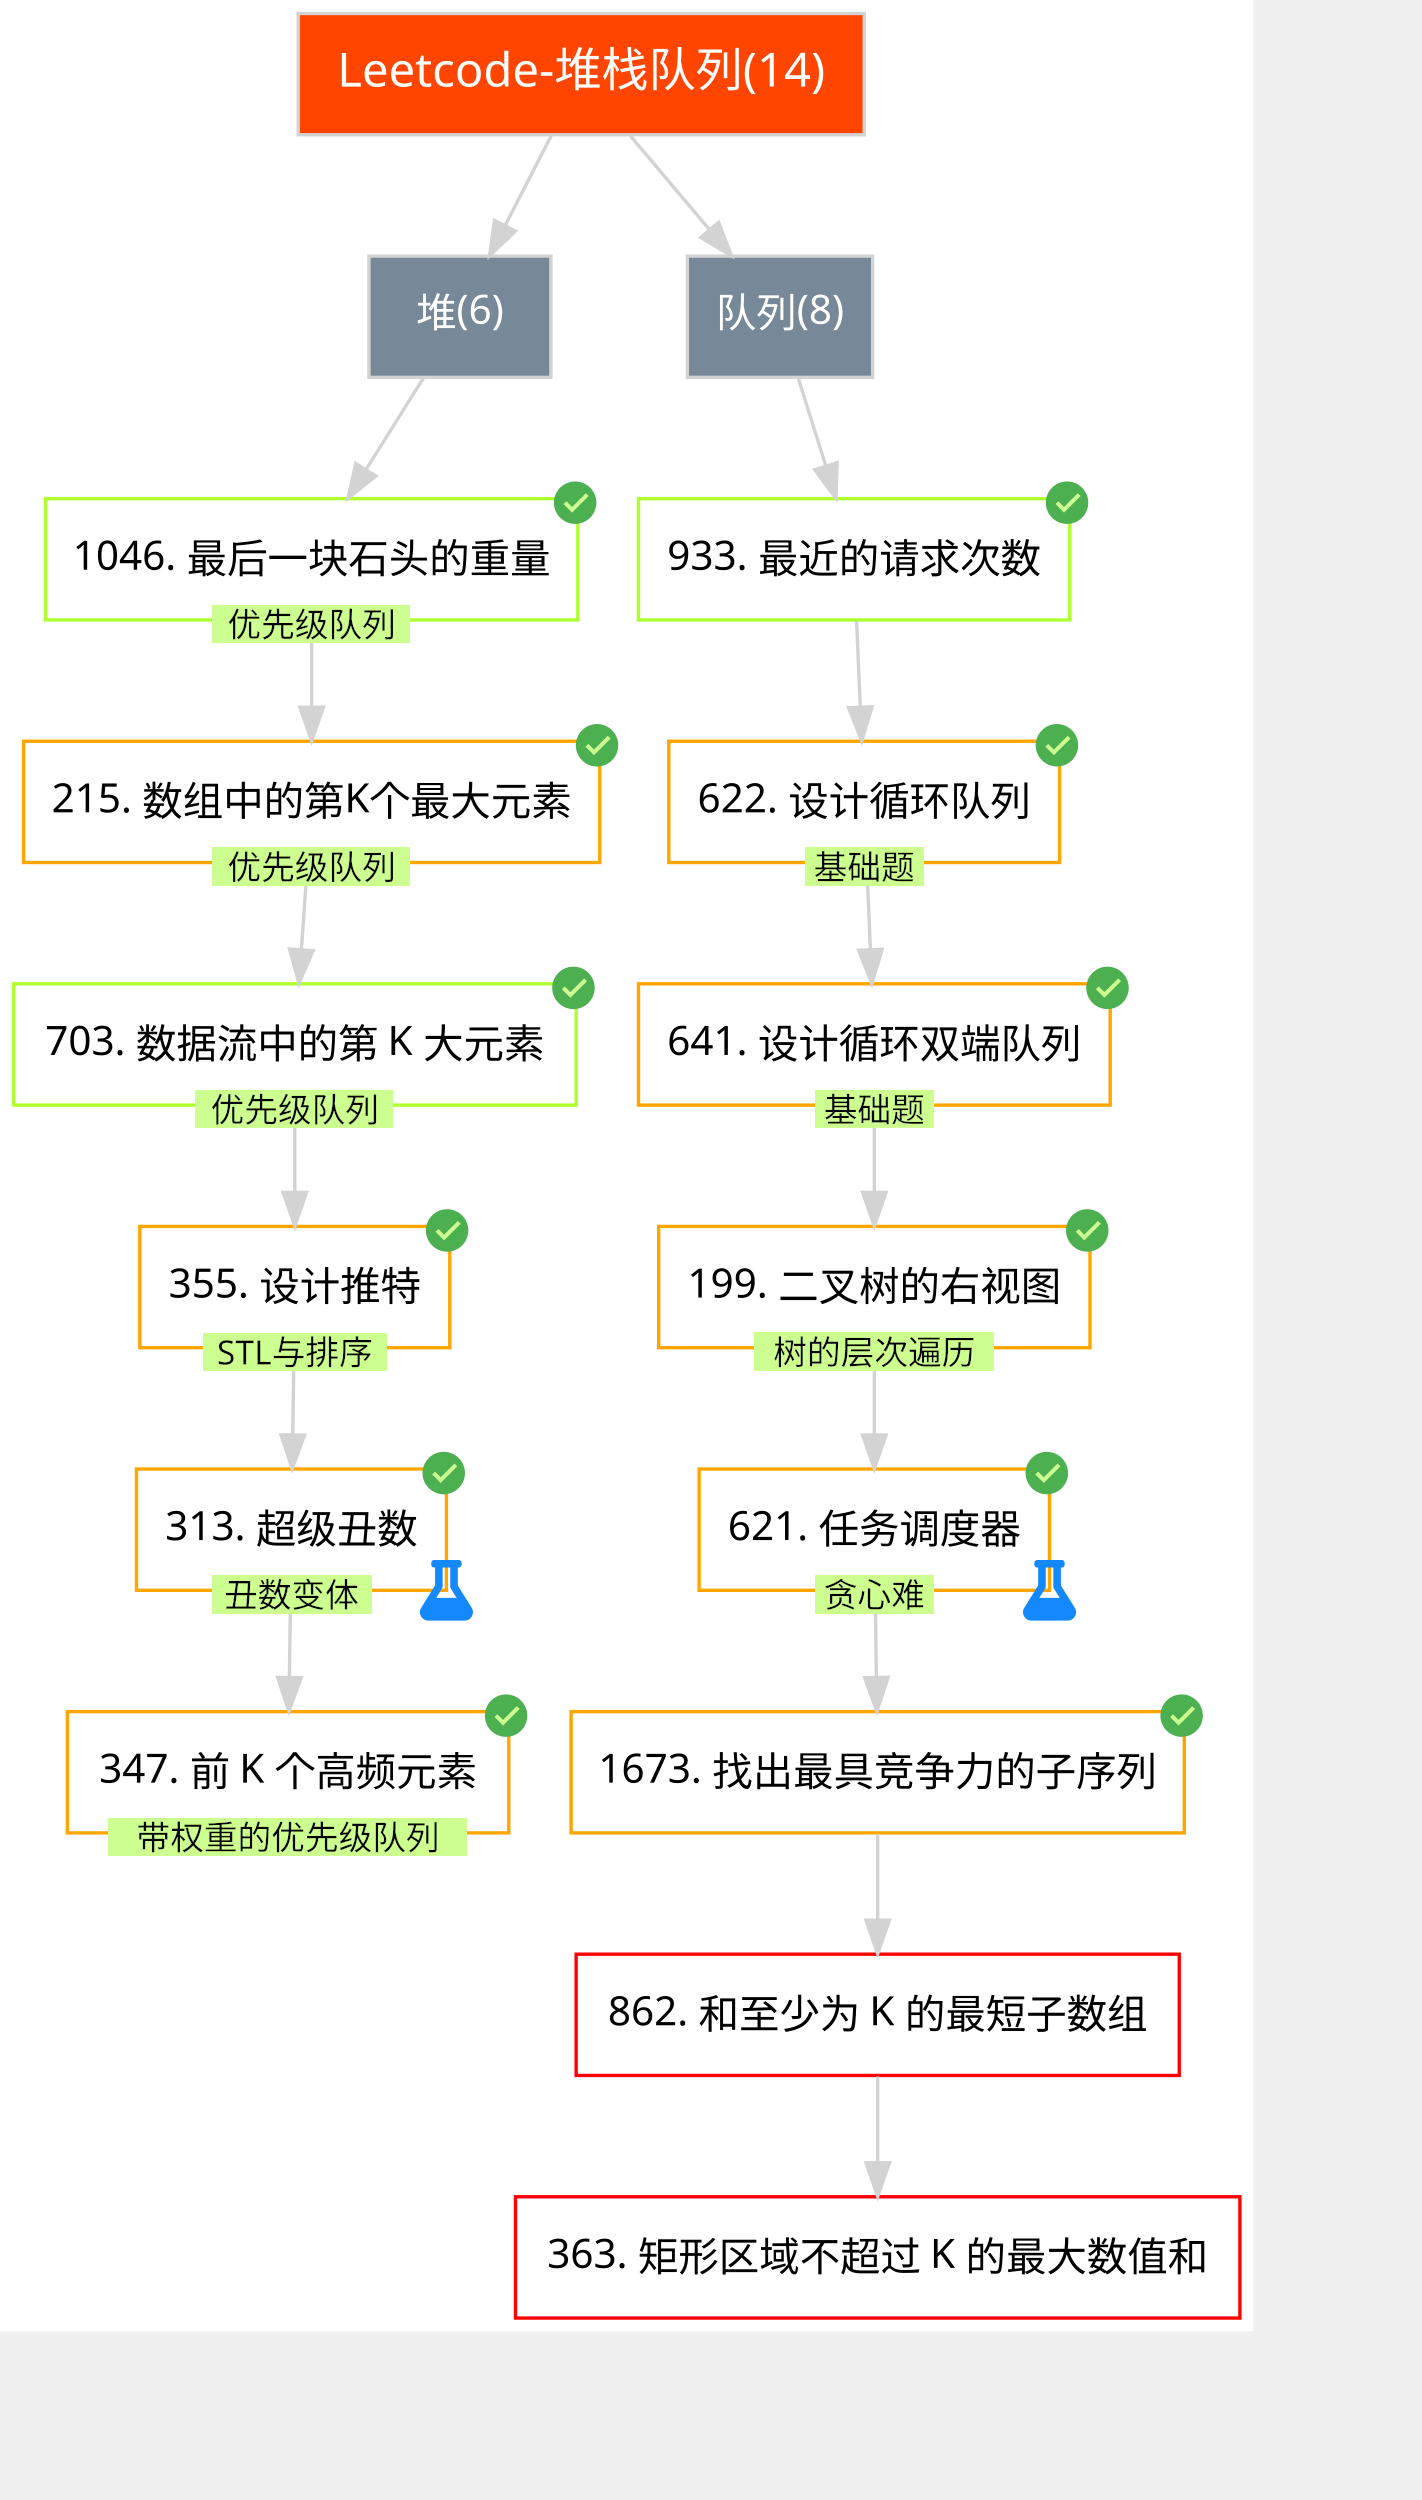
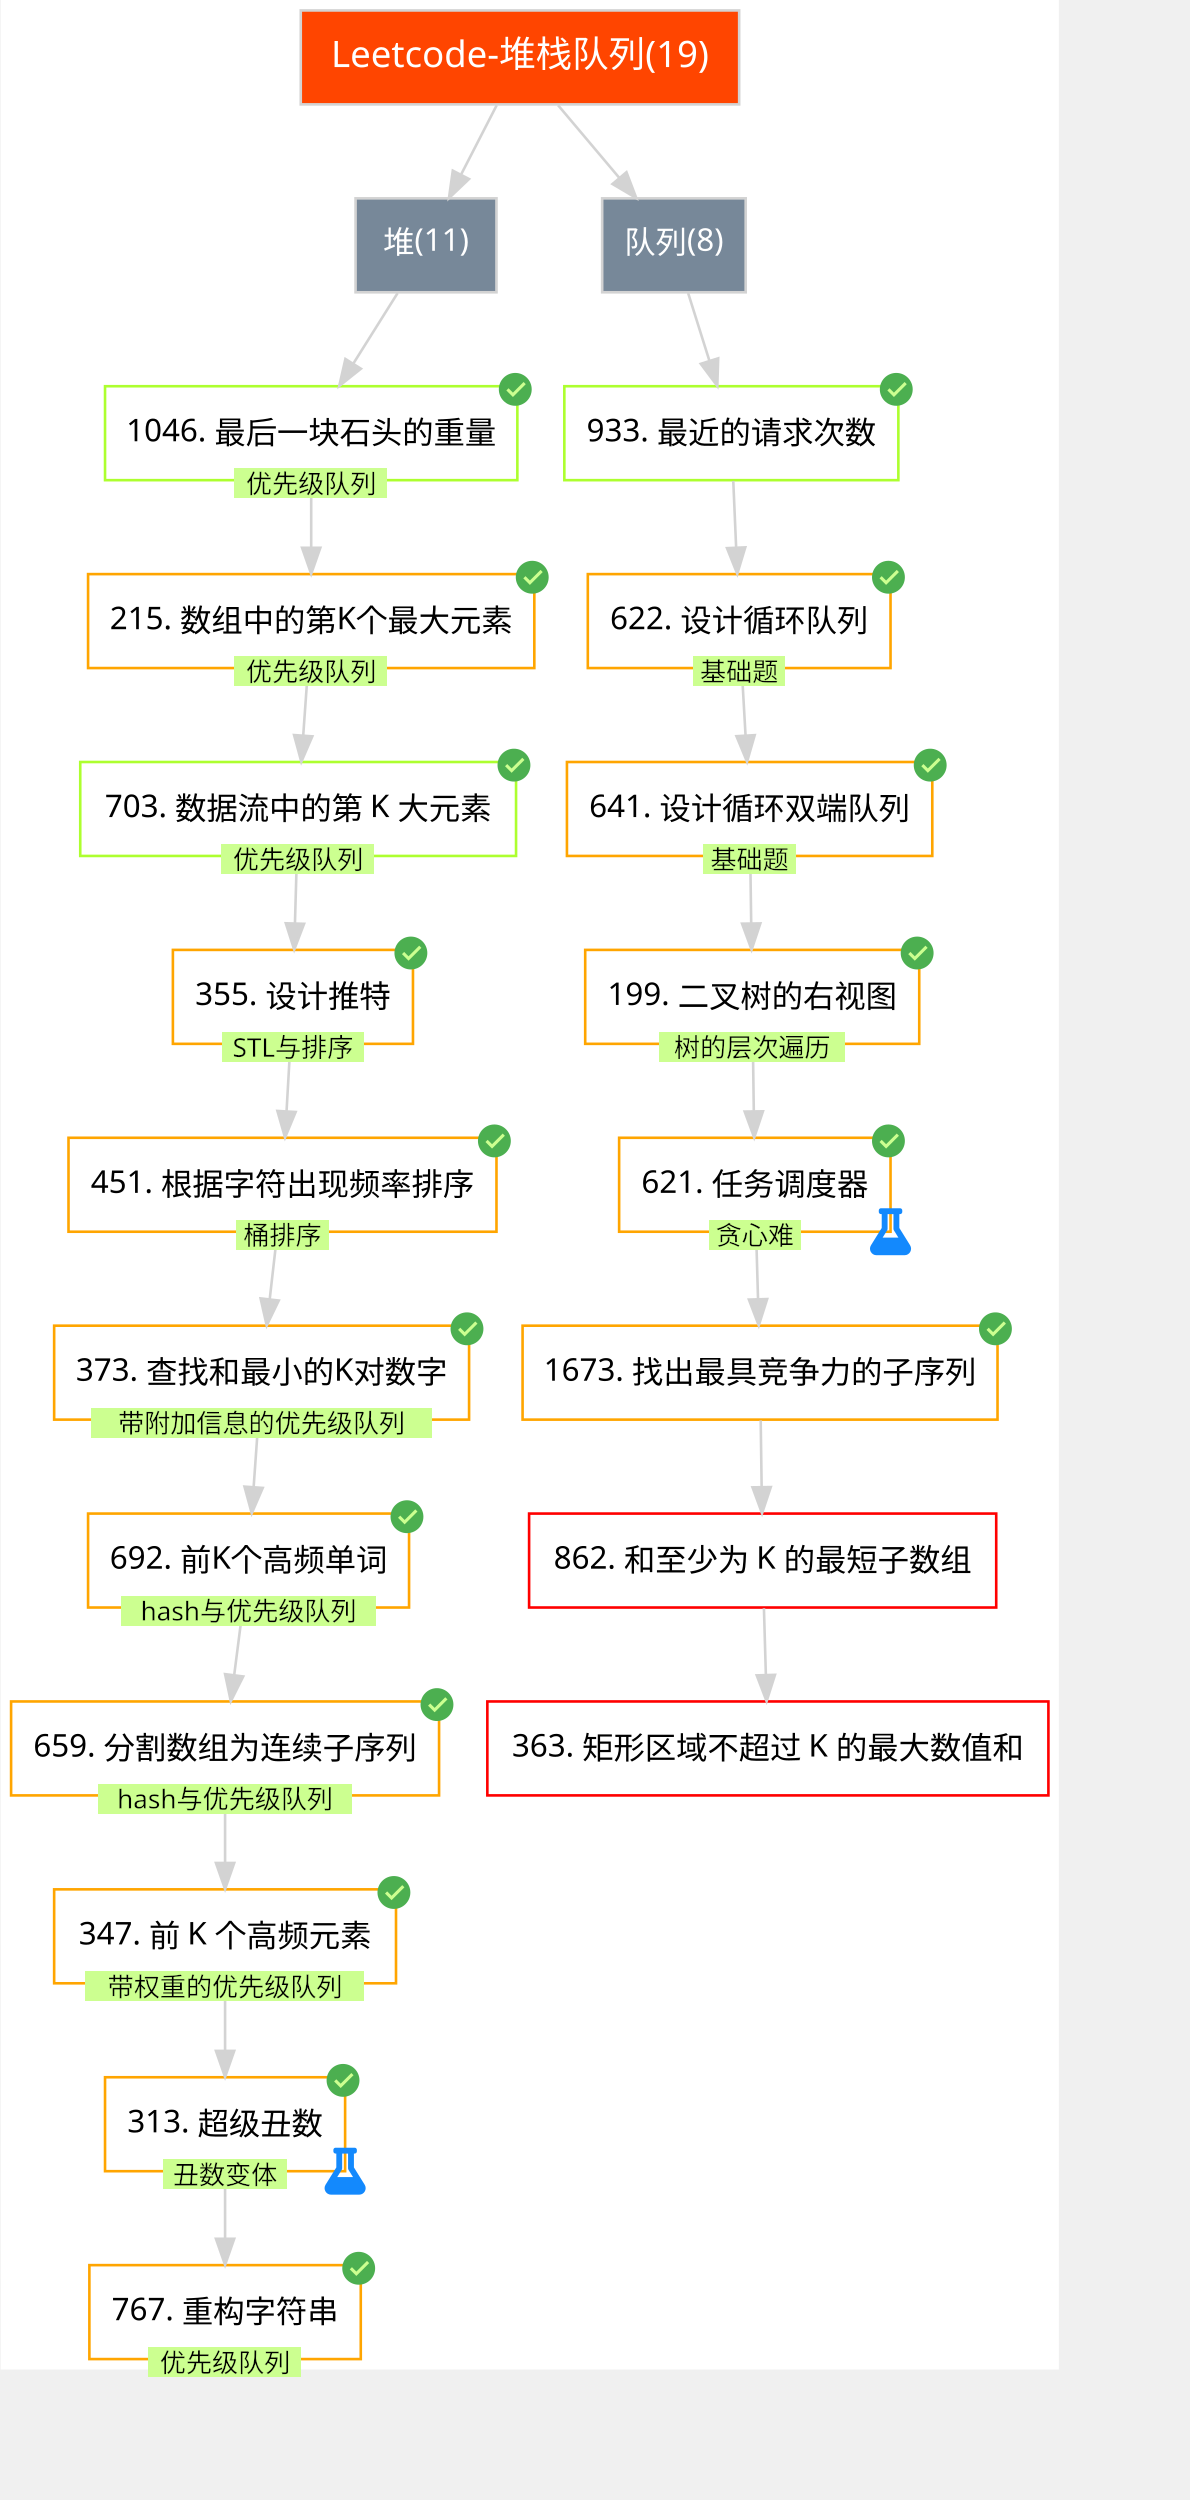
- <svg xmlns="http://www.w3.org/2000/svg" xmlns:xlink="http://www.w3.org/1999/xlink" height="742pt" viewBox="0.00 0.00 422.0 742.0" width="422pt">
-   <g class="graph" id="graph0" transform="scale(1 1) rotate(0) translate(4 688)">
-     <polygon fill="white" points="-4,4 -4,-688 368,-688 368,4 -4,4" stroke="transparent" />
+ <svg xmlns="http://www.w3.org/2000/svg" xmlns:xlink="http://www.w3.org/1999/xlink" height="958pt" viewBox="0.00 0.00 455.5 958.0" width="456pt">
+   <g class="graph" id="graph0" transform="scale(1 1) rotate(0) translate(4 904)">
+     <polygon fill="white" points="-4,4 -4,-904 401.5,-904 401.5,4 -4,4" stroke="transparent" />
    <g class="node" id="node1">
      <g id="a_node1">
-         <a target="_parent" xlink:href="https://leetcode-cn.com/tag/" xlink:title="Leetcode-堆栈队列(14)">
-           <polygon fill="orangered" points="252.5,-684 84.5,-684 84.5,-648 252.5,-648 252.5,-684" stroke="lightgrey" />
-           <text fill="white" font-family="Microsoft YaHei" font-size="14.00" text-anchor="middle" x="168.5" y="-662.3">
-       Leetcode-堆栈队列(14)
+         <a target="_parent" xlink:href="https://leetcode-cn.com/tag/" xlink:title="Leetcode-堆栈队列(19)">
+           <polygon fill="orangered" points="279,-900 111,-900 111,-864 279,-864 279,-900" stroke="lightgrey" />
+           <text fill="white" font-family="Microsoft YaHei" font-size="14.00" text-anchor="middle" x="195" y="-878.3">
+       Leetcode-堆栈队列(19)
     </text>
        </a>
      </g>
    </g>
    <g class="node" id="node2">
-       <polygon fill="lightslategray" points="159.5,-612 105.5,-612 105.5,-576 159.5,-576 159.5,-612" stroke="lightgrey" />
-       <text fill="white" font-family="Microsoft YaHei" font-size="12.00" text-anchor="middle" x="132.5" y="-590.9">
-     堆(6)
+       <polygon fill="lightslategray" points="186,-828 132,-828 132,-792 186,-792 186,-828" stroke="lightgrey" />
+       <text fill="white" font-family="Microsoft YaHei" font-size="12.00" text-anchor="middle" x="159" y="-806.9">
+     堆(11)
   </text>
    </g>
    <g class="edge" id="edge1">
-       <path d="M159.6,-647.7C155.5,-639.73 150.55,-630.1 146.01,-621.26" fill="none" stroke="lightgrey" />
-       <polygon fill="lightgrey" points="148.98,-619.4 141.3,-612.1 142.76,-622.6 148.98,-619.4" stroke="lightgrey" />
-     </g>
-     <g class="node" id="node9">
-       <polygon fill="lightslategray" points="255,-612 200,-612 200,-576 255,-576 255,-612" stroke="lightgrey" />
-       <text fill="white" font-family="Microsoft YaHei" font-size="12.00" text-anchor="middle" x="227.5" y="-590.9">
+       <path d="M186.1,-863.7C182,-855.73 177.05,-846.1 172.51,-837.26" fill="none" stroke="lightgrey" />
+       <polygon fill="lightgrey" points="175.48,-835.4 167.8,-828.1 169.26,-838.6 175.48,-835.4" stroke="lightgrey" />
+     </g>
+     <g class="node" id="node14">
+       <polygon fill="lightslategray" points="281.5,-828 226.5,-828 226.5,-792 281.5,-792 281.5,-828" stroke="lightgrey" />
+       <text fill="white" font-family="Microsoft YaHei" font-size="12.00" text-anchor="middle" x="254" y="-806.9">
    队列(8)
   </text>
    </g>
-     <g class="edge" id="edge8">
-       <path d="M183.08,-647.7C190.16,-639.3 198.78,-629.07 206.55,-619.86" fill="none" stroke="lightgrey" />
-       <polygon fill="lightgrey" points="209.31,-622.01 213.08,-612.1 203.96,-617.49 209.31,-622.01" stroke="lightgrey" />
+     <g class="edge" id="edge13">
+       <path d="M209.58,-863.7C216.66,-855.3 225.28,-845.07 233.05,-835.86" fill="none" stroke="lightgrey" />
+       <polygon fill="lightgrey" points="235.81,-838.01 239.58,-828.1 230.46,-833.49 235.81,-838.01" stroke="lightgrey" />
    </g>
    <g class="node" id="node3">
      <g id="a_node3">
        <a target="_parent" xlink:href="https://leetcode-cn.com/problems/last-stone-weight" xlink:title="1046. 最后一块石头的重量">
-           <polygon fill="none" points="167.5,-540 9.5,-540 9.5,-504 167.5,-504 167.5,-540" stroke="greenyellow" />
-           <text font-family="Microsoft YaHei" font-size="12.00" text-anchor="middle" x="88.5" y="-518.9">
+           <polygon fill="none" points="194,-756 36,-756 36,-720 194,-720 194,-756" stroke="greenyellow" />
+           <text font-family="Microsoft YaHei" font-size="12.00" text-anchor="middle" x="115" y="-734.9">
      1046. 最后一块石头的重量
     </text>
        </a>
      </g>
-       <g transform="translate(159.5, -546.0) scale(0.3)">
+       <g transform="translate(186.0, -762.0) scale(0.3)">
        <circle cx="24" cy="24" fill="#4caf50" r="21" />
        <polygon fill="#ccff90" points="34.6,14.6 21,28.2 15.4,22.6 12.6,25.4 21,33.8 37.4,17.4" />
      </g>
    </g>
    <g class="edge" id="edge2">
-       <path d="M121.62,-575.7C116.51,-567.56 110.3,-557.69 104.66,-548.7" fill="none" stroke="lightgrey" />
-       <polygon fill="lightgrey" points="107.54,-546.71 99.25,-540.1 101.61,-550.43 107.54,-546.71" stroke="lightgrey" />
+       <path d="M148.12,-791.7C143.01,-783.56 136.8,-773.69 131.16,-764.7" fill="none" stroke="lightgrey" />
+       <polygon fill="lightgrey" points="134.04,-762.71 125.75,-756.1 128.11,-766.43 134.04,-762.71" stroke="lightgrey" />
    </g>
    <g class="node" id="node4">
      <g id="a_node4">
        <a target="_parent" xlink:href="https://leetcode-cn.com/problems/kth-largest-element-in-an-array" xlink:title="215. 数组中的第K个最大元素">
-           <polygon fill="none" points="174,-468 3,-468 3,-432 174,-432 174,-468" stroke="orange" />
-           <text font-family="Microsoft YaHei" font-size="12.00" text-anchor="middle" x="88.5" y="-446.9">
+           <polygon fill="none" points="200.5,-684 29.5,-684 29.5,-648 200.5,-648 200.5,-684" stroke="orange" />
+           <text font-family="Microsoft YaHei" font-size="12.00" text-anchor="middle" x="115" y="-662.9">
      215. 数组中的第K个最大元素
     </text>
        </a>
      </g>
-       <g transform="translate(166.0, -474.0) scale(0.3)">
+       <g transform="translate(192.5, -690.0) scale(0.3)">
        <circle cx="24" cy="24" fill="#4caf50" r="21" />
        <polygon fill="#ccff90" points="34.6,14.6 21,28.2 15.4,22.6 12.6,25.4 21,33.8 37.4,17.4" />
      </g>
    </g>
    <g class="edge" id="edge3">
-       <path d="M88.5,-503.7C88.5,-495.98 88.5,-486.71 88.5,-478.11" fill="none" stroke="lightgrey" />
-       <polygon fill="lightgrey" points="92,-478.1 88.5,-468.1 85,-478.1 92,-478.1" stroke="lightgrey" />
+       <path d="M115,-719.7C115,-711.98 115,-702.71 115,-694.11" fill="none" stroke="lightgrey" />
+       <polygon fill="lightgrey" points="118.5,-694.1 115,-684.1 111.5,-694.1 118.5,-694.1" stroke="lightgrey" />
    </g>
    <g class="node" id="node5">
      <g id="a_node5">
        <a target="_parent" xlink:href="https://leetcode-cn.com/problems/kth-largest-element-in-a-stream" xlink:title="703. 数据流中的第 K 大元素">
-           <polygon fill="none" points="167,-396 0,-396 0,-360 167,-360 167,-396" stroke="greenyellow" />
-           <text font-family="Microsoft YaHei" font-size="12.00" text-anchor="middle" x="83.5" y="-374.9">
+           <polygon fill="none" points="193.5,-612 26.5,-612 26.5,-576 193.5,-576 193.5,-612" stroke="greenyellow" />
+           <text font-family="Microsoft YaHei" font-size="12.00" text-anchor="middle" x="110" y="-590.9">
      703. 数据流中的第 K 大元素
     </text>
        </a>
      </g>
-       <g transform="translate(159.0, -402.0) scale(0.3)">
+       <g transform="translate(185.5, -618.0) scale(0.3)">
        <circle cx="24" cy="24" fill="#4caf50" r="21" />
        <polygon fill="#ccff90" points="34.6,14.6 21,28.2 15.4,22.6 12.6,25.4 21,33.8 37.4,17.4" />
      </g>
    </g>
    <g class="edge" id="edge4">
-       <path d="M87.26,-431.7C86.71,-423.98 86.05,-414.71 85.44,-406.11" fill="none" stroke="lightgrey" />
-       <polygon fill="lightgrey" points="88.93,-405.83 84.72,-396.1 81.94,-406.33 88.93,-405.83" stroke="lightgrey" />
+       <path d="M113.76,-647.7C113.21,-639.98 112.55,-630.71 111.94,-622.11" fill="none" stroke="lightgrey" />
+       <polygon fill="lightgrey" points="115.43,-621.83 111.22,-612.1 108.44,-622.33 115.43,-621.83" stroke="lightgrey" />
    </g>
    <g class="node" id="node6">
      <g id="a_node6">
        <a target="_parent" xlink:href="https://leetcode-cn.com/problems/design-twitter" xlink:title="355. 设计推特">
-           <polygon fill="none" points="129.5,-324 37.5,-324 37.5,-288 129.5,-288 129.5,-324" stroke="orange" />
-           <text font-family="Microsoft YaHei" font-size="12.00" text-anchor="middle" x="83.5" y="-302.9">
+           <polygon fill="none" points="154,-540 62,-540 62,-504 154,-504 154,-540" stroke="orange" />
+           <text font-family="Microsoft YaHei" font-size="12.00" text-anchor="middle" x="108" y="-518.9">
      355. 设计推特
     </text>
        </a>
      </g>
-       <g transform="translate(121.5, -330.0) scale(0.3)">
+       <g transform="translate(146.0, -546.0) scale(0.3)">
        <circle cx="24" cy="24" fill="#4caf50" r="21" />
        <polygon fill="#ccff90" points="34.6,14.6 21,28.2 15.4,22.6 12.6,25.4 21,33.8 37.4,17.4" />
      </g>
    </g>
    <g class="edge" id="edge5">
-       <path d="M83.5,-359.7C83.5,-351.98 83.5,-342.71 83.5,-334.11" fill="none" stroke="lightgrey" />
-       <polygon fill="lightgrey" points="87,-334.1 83.5,-324.1 80,-334.1 87,-334.1" stroke="lightgrey" />
+       <path d="M109.51,-575.7C109.29,-567.98 109.02,-558.71 108.77,-550.11" fill="none" stroke="lightgrey" />
+       <polygon fill="lightgrey" points="112.27,-550 108.49,-540.1 105.28,-550.2 112.27,-550" stroke="lightgrey" />
    </g>
    <g class="node" id="node7">
      <g id="a_node7">
+         <a target="_parent" xlink:href="https://leetcode-cn.com/problems/sort-characters-by-frequency" xlink:title="451. 根据字符出现频率排序">
+           <polygon fill="none" points="186,-468 22,-468 22,-432 186,-432 186,-468" stroke="orange" />
+           <text font-family="Microsoft YaHei" font-size="12.00" text-anchor="middle" x="104" y="-446.9">
+       451. 根据字符出现频率排序
+      </text>
+         </a>
+       </g>
+       <g transform="translate(178.0, -474.0) scale(0.3)">
+         <circle cx="24" cy="24" fill="#4caf50" r="21" />
+         <polygon fill="#ccff90" points="34.6,14.6 21,28.2 15.4,22.6 12.6,25.4 21,33.8 37.4,17.4" />
+       </g>
+     </g>
+     <g class="edge" id="edge6">
+       <path d="M107.01,-503.7C106.57,-495.98 106.04,-486.71 105.55,-478.11" fill="none" stroke="lightgrey" />
+       <polygon fill="lightgrey" points="109.04,-477.89 104.98,-468.1 102.05,-478.29 109.04,-477.89" stroke="lightgrey" />
+     </g>
+     <g class="node" id="node8">
+       <g id="a_node8">
+         <a target="_parent" xlink:href="https://leetcode-cn.com/problems/find-k-pairs-with-smallest-sums" xlink:title="373. 查找和最小的K对数字">
+           <polygon fill="none" points="175.5,-396 16.5,-396 16.5,-360 175.5,-360 175.5,-396" stroke="orange" />
+           <text font-family="Microsoft YaHei" font-size="12.00" text-anchor="middle" x="96" y="-374.9">
+       373. 查找和最小的K对数字
+      </text>
+         </a>
+       </g>
+       <g transform="translate(167.5, -402.0) scale(0.3)">
+         <circle cx="24" cy="24" fill="#4caf50" r="21" />
+         <polygon fill="#ccff90" points="34.6,14.6 21,28.2 15.4,22.6 12.6,25.4 21,33.8 37.4,17.4" />
+       </g>
+     </g>
+     <g class="edge" id="edge7">
+       <path d="M102.02,-431.7C101.14,-423.98 100.08,-414.71 99.1,-406.11" fill="none" stroke="lightgrey" />
+       <polygon fill="lightgrey" points="102.57,-405.64 97.95,-396.1 95.61,-406.44 102.57,-405.64" stroke="lightgrey" />
+     </g>
+     <g class="node" id="node9">
+       <g id="a_node9">
+         <a target="_parent" xlink:href="https://leetcode-cn.com/problems/top-k-frequent-words" xlink:title="692. 前K个高频单词">
+           <polygon fill="none" points="152.5,-324 29.5,-324 29.5,-288 152.5,-288 152.5,-324" stroke="orange" />
+           <text font-family="Microsoft YaHei" font-size="12.00" text-anchor="middle" x="91" y="-302.9">
+       692. 前K个高频单词
+      </text>
+         </a>
+       </g>
+       <g transform="translate(144.5, -330.0) scale(0.3)">
+         <circle cx="24" cy="24" fill="#4caf50" r="21" />
+         <polygon fill="#ccff90" points="34.6,14.6 21,28.2 15.4,22.6 12.6,25.4 21,33.8 37.4,17.4" />
+       </g>
+     </g>
+     <g class="edge" id="edge8">
+       <path d="M94.76,-359.7C94.21,-351.98 93.55,-342.71 92.94,-334.11" fill="none" stroke="lightgrey" />
+       <polygon fill="lightgrey" points="96.43,-333.83 92.22,-324.1 89.44,-334.33 96.43,-333.83" stroke="lightgrey" />
+     </g>
+     <g class="node" id="node10">
+       <g id="a_node10">
+         <a target="_parent" xlink:href="https://leetcode-cn.com/problems/split-array-into-consecutive-subsequences" xlink:title="659. 分割数组为连续子序列">
+           <polygon fill="none" points="164,-252 0,-252 0,-216 164,-216 164,-252" stroke="orange" />
+           <text font-family="Microsoft YaHei" font-size="12.00" text-anchor="middle" x="82" y="-230.9">
+       659. 分割数组为连续子序列
+      </text>
+         </a>
+       </g>
+       <g transform="translate(156.0, -258.0) scale(0.3)">
+         <circle cx="24" cy="24" fill="#4caf50" r="21" />
+         <polygon fill="#ccff90" points="34.6,14.6 21,28.2 15.4,22.6 12.6,25.4 21,33.8 37.4,17.4" />
+       </g>
+     </g>
+     <g class="edge" id="edge9">
+       <path d="M88.78,-287.7C87.78,-279.98 86.59,-270.71 85.49,-262.11" fill="none" stroke="lightgrey" />
+       <polygon fill="lightgrey" points="88.95,-261.58 84.2,-252.1 82,-262.47 88.95,-261.58" stroke="lightgrey" />
+     </g>
+     <g class="node" id="node11">
+       <g id="a_node11">
+         <a target="_parent" xlink:href="https://leetcode-cn.com/problems/top-k-frequent-elements" xlink:title="347. 前 K 个高频元素">
+           <polygon fill="none" points="147.5,-180 16.5,-180 16.5,-144 147.5,-144 147.5,-180" stroke="orange" />
+           <text font-family="Microsoft YaHei" font-size="12.00" text-anchor="middle" x="82" y="-158.9">
+       347. 前 K 个高频元素
+      </text>
+         </a>
+       </g>
+       <g transform="translate(139.5, -186.0) scale(0.3)">
+         <circle cx="24" cy="24" fill="#4caf50" r="21" />
+         <polygon fill="#ccff90" points="34.6,14.6 21,28.2 15.4,22.6 12.6,25.4 21,33.8 37.4,17.4" />
+       </g>
+     </g>
+     <g class="edge" id="edge10">
+       <path d="M82,-215.7C82,-207.98 82,-198.71 82,-190.11" fill="none" stroke="lightgrey" />
+       <polygon fill="lightgrey" points="85.5,-190.1 82,-180.1 78.5,-190.1 85.5,-190.1" stroke="lightgrey" />
+     </g>
+     <g class="node" id="node12">
+       <g id="a_node12">
        <a target="_parent" xlink:href="https://leetcode-cn.com/problems/super-ugly-number" xlink:title="313. 超级丑数">
-           <polygon fill="none" points="128.5,-252 36.5,-252 36.5,-216 128.5,-216 128.5,-252" stroke="orange" />
-           <text font-family="Microsoft YaHei" font-size="12.00" text-anchor="middle" x="82.5" y="-230.9">
+           <polygon fill="none" points="128,-108 36,-108 36,-72 128,-72 128,-108" stroke="orange" />
+           <text font-family="Microsoft YaHei" font-size="12.00" text-anchor="middle" x="82" y="-86.9">
      313. 超级丑数
     </text>
        </a>
      </g>
-       <g transform="translate(120.5, -258.0) scale(0.3)">
-         <circle cx="24" cy="24" fill="#4caf50" r="21" />
-         <polygon fill="#ccff90" points="34.6,14.6 21,28.2 15.4,22.6 12.6,25.4 21,33.8 37.4,17.4" />
-       </g>
-       <g transform="translate(119.5, -225.0)">
+       <g transform="translate(120.0, -114.0) scale(0.3)">
+         <circle cx="24" cy="24" fill="#4caf50" r="21" />
+         <polygon fill="#ccff90" points="34.6,14.6 21,28.2 15.4,22.6 12.6,25.4 21,33.8 37.4,17.4" />
+       </g>
+       <g transform="translate(119.0, -81.0)">
        <symbol id="flask" viewBox="0 0 448 512">
          <path d="M437.2 403.5L320 215V64h8c13.3 0 24-10.7 24-24V24c0-13.3-10.7-24-24-24H120c-13.3 0-24 10.7-24 24v16c0 13.3 10.7 24 24 24h8v151L10.8 403.5C-18.5 450.6 15.3 512 70.9 512h306.2c55.7 0 89.4-61.5 60.1-108.5zM137.9 320l48.2-77.6c3.7-5.2 5.8-11.6 5.8-18.4V64h64v160c0 6.9 2.2 13.2 5.8 18.4l48.2 77.6h-172z" fill="#1389fd" />
        </symbol>
        <a href="https://github.com/acm-clan/algorithm-stone/blob/main/user/leetcode/313.超级丑数.md">
          <use height="18" href="#flask" width="18" />
        </a>
      </g>
    </g>
-     <g class="edge" id="edge6">
-       <path d="M83.25,-287.7C83.14,-279.98 83.01,-270.71 82.89,-262.11" fill="none" stroke="lightgrey" />
-       <polygon fill="lightgrey" points="86.39,-262.05 82.74,-252.1 79.39,-262.15 86.39,-262.05" stroke="lightgrey" />
-     </g>
-     <g class="node" id="node8">
-       <g id="a_node8">
-         <a target="_parent" xlink:href="https://leetcode-cn.com/problems/top-k-frequent-elements" xlink:title="347. 前 K 个高频元素">
-           <polygon fill="none" points="147,-180 16,-180 16,-144 147,-144 147,-180" stroke="orange" />
-           <text font-family="Microsoft YaHei" font-size="12.00" text-anchor="middle" x="81.5" y="-158.9">
-       347. 前 K 个高频元素
-      </text>
-         </a>
-       </g>
-       <g transform="translate(139.0, -186.0) scale(0.3)">
-         <circle cx="24" cy="24" fill="#4caf50" r="21" />
-         <polygon fill="#ccff90" points="34.6,14.6 21,28.2 15.4,22.6 12.6,25.4 21,33.8 37.4,17.4" />
-       </g>
-     </g>
-     <g class="edge" id="edge7">
-       <path d="M82.25,-215.7C82.14,-207.98 82.01,-198.71 81.89,-190.11" fill="none" stroke="lightgrey" />
-       <polygon fill="lightgrey" points="85.39,-190.05 81.74,-180.1 78.39,-190.15 85.39,-190.05" stroke="lightgrey" />
-     </g>
-     <g class="node" id="node10">
-       <g id="a_node10">
-         <a target="_parent" xlink:href="https://leetcode-cn.com/problems/number-of-recent-calls" xlink:title="933. 最近的请求次数">
-           <polygon fill="none" points="313.5,-540 185.5,-540 185.5,-504 313.5,-504 313.5,-540" stroke="greenyellow" />
-           <text font-family="Microsoft YaHei" font-size="12.00" text-anchor="middle" x="249.5" y="-518.9">
-       933. 最近的请求次数
-      </text>
-         </a>
-       </g>
-       <g transform="translate(305.5, -546.0) scale(0.3)">
-         <circle cx="24" cy="24" fill="#4caf50" r="21" />
-         <polygon fill="#ccff90" points="34.6,14.6 21,28.2 15.4,22.6 12.6,25.4 21,33.8 37.4,17.4" />
-       </g>
-     </g>
-     <g class="edge" id="edge9">
-       <path d="M232.94,-575.7C235.39,-567.9 238.34,-558.51 241.07,-549.83" fill="none" stroke="lightgrey" />
-       <polygon fill="lightgrey" points="244.46,-550.69 244.12,-540.1 237.79,-548.59 244.46,-550.69" stroke="lightgrey" />
-     </g>
-     <g class="node" id="node11">
-       <g id="a_node11">
-         <a target="_parent" xlink:href="https://leetcode-cn.com/problems/design-circular-queue" xlink:title="622. 设计循环队列">
-           <polygon fill="none" points="310.5,-468 194.5,-468 194.5,-432 310.5,-432 310.5,-468" stroke="orange" />
-           <text font-family="Microsoft YaHei" font-size="12.00" text-anchor="middle" x="252.5" y="-446.9">
-       622. 设计循环队列
-      </text>
-         </a>
-       </g>
-       <g transform="translate(302.5, -474.0) scale(0.3)">
-         <circle cx="24" cy="24" fill="#4caf50" r="21" />
-         <polygon fill="#ccff90" points="34.6,14.6 21,28.2 15.4,22.6 12.6,25.4 21,33.8 37.4,17.4" />
-       </g>
-     </g>
-     <g class="edge" id="edge10">
-       <path d="M250.24,-503.7C250.57,-495.98 250.97,-486.71 251.34,-478.11" fill="none" stroke="lightgrey" />
-       <polygon fill="lightgrey" points="254.84,-478.25 251.77,-468.1 247.84,-477.95 254.84,-478.25" stroke="lightgrey" />
-     </g>
-     <g class="node" id="node12">
-       <g id="a_node12">
-         <a target="_parent" xlink:href="https://leetcode-cn.com/problems/design-circular-deque" xlink:title="641. 设计循环双端队列">
-           <polygon fill="none" points="325.5,-396 185.5,-396 185.5,-360 325.5,-360 325.5,-396" stroke="orange" />
-           <text font-family="Microsoft YaHei" font-size="12.00" text-anchor="middle" x="255.5" y="-374.9">
-       641. 设计循环双端队列
-      </text>
-         </a>
-       </g>
-       <g transform="translate(317.5, -402.0) scale(0.3)">
-         <circle cx="24" cy="24" fill="#4caf50" r="21" />
-         <polygon fill="#ccff90" points="34.6,14.6 21,28.2 15.4,22.6 12.6,25.4 21,33.8 37.4,17.4" />
-       </g>
-     </g>
    <g class="edge" id="edge11">
-       <path d="M253.24,-431.7C253.57,-423.98 253.97,-414.71 254.34,-406.11" fill="none" stroke="lightgrey" />
-       <polygon fill="lightgrey" points="257.84,-406.25 254.77,-396.1 250.84,-405.95 257.84,-406.25" stroke="lightgrey" />
+       <path d="M82,-143.7C82,-135.98 82,-126.71 82,-118.11" fill="none" stroke="lightgrey" />
+       <polygon fill="lightgrey" points="85.5,-118.1 82,-108.1 78.5,-118.1 85.5,-118.1" stroke="lightgrey" />
    </g>
    <g class="node" id="node13">
      <g id="a_node13">
+         <a target="_parent" xlink:href="https://leetcode-cn.com/problems/reorganize-string" xlink:title="767. 重构字符串">
+           <polygon fill="none" points="134,-36 30,-36 30,0 134,0 134,-36" stroke="orange" />
+           <text font-family="Microsoft YaHei" font-size="12.00" text-anchor="middle" x="82" y="-14.9">
+       767. 重构字符串
+      </text>
+         </a>
+       </g>
+       <g transform="translate(126.0, -42.0) scale(0.3)">
+         <circle cx="24" cy="24" fill="#4caf50" r="21" />
+         <polygon fill="#ccff90" points="34.6,14.6 21,28.2 15.4,22.6 12.6,25.4 21,33.8 37.4,17.4" />
+       </g>
+     </g>
+     <g class="edge" id="edge12">
+       <path d="M82,-71.7C82,-63.98 82,-54.71 82,-46.11" fill="none" stroke="lightgrey" />
+       <polygon fill="lightgrey" points="85.5,-46.1 82,-36.1 78.5,-46.1 85.5,-46.1" stroke="lightgrey" />
+     </g>
+     <g class="node" id="node15">
+       <g id="a_node15">
+         <a target="_parent" xlink:href="https://leetcode-cn.com/problems/number-of-recent-calls" xlink:title="933. 最近的请求次数">
+           <polygon fill="none" points="340,-756 212,-756 212,-720 340,-720 340,-756" stroke="greenyellow" />
+           <text font-family="Microsoft YaHei" font-size="12.00" text-anchor="middle" x="276" y="-734.9">
+       933. 最近的请求次数
+      </text>
+         </a>
+       </g>
+       <g transform="translate(332.0, -762.0) scale(0.3)">
+         <circle cx="24" cy="24" fill="#4caf50" r="21" />
+         <polygon fill="#ccff90" points="34.6,14.6 21,28.2 15.4,22.6 12.6,25.4 21,33.8 37.4,17.4" />
+       </g>
+     </g>
+     <g class="edge" id="edge14">
+       <path d="M259.44,-791.7C261.89,-783.9 264.84,-774.51 267.57,-765.83" fill="none" stroke="lightgrey" />
+       <polygon fill="lightgrey" points="270.96,-766.69 270.62,-756.1 264.29,-764.59 270.96,-766.69" stroke="lightgrey" />
+     </g>
+     <g class="node" id="node16">
+       <g id="a_node16">
+         <a target="_parent" xlink:href="https://leetcode-cn.com/problems/design-circular-queue" xlink:title="622. 设计循环队列">
+           <polygon fill="none" points="337,-684 221,-684 221,-648 337,-648 337,-684" stroke="orange" />
+           <text font-family="Microsoft YaHei" font-size="12.00" text-anchor="middle" x="279" y="-662.9">
+       622. 设计循环队列
+      </text>
+         </a>
+       </g>
+       <g transform="translate(329.0, -690.0) scale(0.3)">
+         <circle cx="24" cy="24" fill="#4caf50" r="21" />
+         <polygon fill="#ccff90" points="34.6,14.6 21,28.2 15.4,22.6 12.6,25.4 21,33.8 37.4,17.4" />
+       </g>
+     </g>
+     <g class="edge" id="edge15">
+       <path d="M276.74,-719.7C277.07,-711.98 277.47,-702.71 277.84,-694.11" fill="none" stroke="lightgrey" />
+       <polygon fill="lightgrey" points="281.34,-694.25 278.27,-684.1 274.34,-693.95 281.34,-694.25" stroke="lightgrey" />
+     </g>
+     <g class="node" id="node17">
+       <g id="a_node17">
+         <a target="_parent" xlink:href="https://leetcode-cn.com/problems/design-circular-deque" xlink:title="641. 设计循环双端队列">
+           <polygon fill="none" points="353,-612 213,-612 213,-576 353,-576 353,-612" stroke="orange" />
+           <text font-family="Microsoft YaHei" font-size="12.00" text-anchor="middle" x="283" y="-590.9">
+       641. 设计循环双端队列
+      </text>
+         </a>
+       </g>
+       <g transform="translate(345.0, -618.0) scale(0.3)">
+         <circle cx="24" cy="24" fill="#4caf50" r="21" />
+         <polygon fill="#ccff90" points="34.6,14.6 21,28.2 15.4,22.6 12.6,25.4 21,33.8 37.4,17.4" />
+       </g>
+     </g>
+     <g class="edge" id="edge16">
+       <path d="M279.99,-647.7C280.43,-639.98 280.96,-630.71 281.45,-622.11" fill="none" stroke="lightgrey" />
+       <polygon fill="lightgrey" points="284.95,-622.29 282.02,-612.1 277.96,-621.89 284.95,-622.29" stroke="lightgrey" />
+     </g>
+     <g class="node" id="node18">
+       <g id="a_node18">
        <a target="_parent" xlink:href="https://leetcode-cn.com/problems/binary-tree-right-side-view" xlink:title="199. 二叉树的右视图">
-           <polygon fill="none" points="319.5,-324 191.5,-324 191.5,-288 319.5,-288 319.5,-324" stroke="orange" />
-           <text font-family="Microsoft YaHei" font-size="12.00" text-anchor="middle" x="255.5" y="-302.9">
+           <polygon fill="none" points="348,-540 220,-540 220,-504 348,-504 348,-540" stroke="orange" />
+           <text font-family="Microsoft YaHei" font-size="12.00" text-anchor="middle" x="284" y="-518.9">
      199. 二叉树的右视图
     </text>
        </a>
      </g>
-       <g transform="translate(311.5, -330.0) scale(0.3)">
-         <circle cx="24" cy="24" fill="#4caf50" r="21" />
-         <polygon fill="#ccff90" points="34.6,14.6 21,28.2 15.4,22.6 12.6,25.4 21,33.8 37.4,17.4" />
-       </g>
-     </g>
-     <g class="edge" id="edge12">
-       <path d="M255.5,-359.7C255.5,-351.98 255.5,-342.71 255.5,-334.11" fill="none" stroke="lightgrey" />
-       <polygon fill="lightgrey" points="259,-334.1 255.5,-324.1 252,-334.1 259,-334.1" stroke="lightgrey" />
-     </g>
-     <g class="node" id="node14">
-       <g id="a_node14">
+       <g transform="translate(340.0, -546.0) scale(0.3)">
+         <circle cx="24" cy="24" fill="#4caf50" r="21" />
+         <polygon fill="#ccff90" points="34.6,14.6 21,28.2 15.4,22.6 12.6,25.4 21,33.8 37.4,17.4" />
+       </g>
+     </g>
+     <g class="edge" id="edge17">
+       <path d="M283.25,-575.7C283.36,-567.98 283.49,-558.71 283.61,-550.11" fill="none" stroke="lightgrey" />
+       <polygon fill="lightgrey" points="287.11,-550.15 283.76,-540.1 280.11,-550.05 287.11,-550.15" stroke="lightgrey" />
+     </g>
+     <g class="node" id="node19">
+       <g id="a_node19">
        <a target="_parent" xlink:href="https://leetcode-cn.com/problems/task-scheduler" xlink:title="621. 任务调度器">
-           <polygon fill="none" points="307.5,-252 203.5,-252 203.5,-216 307.5,-216 307.5,-252" stroke="orange" />
-           <text font-family="Microsoft YaHei" font-size="12.00" text-anchor="middle" x="255.5" y="-230.9">
+           <polygon fill="none" points="337,-468 233,-468 233,-432 337,-432 337,-468" stroke="orange" />
+           <text font-family="Microsoft YaHei" font-size="12.00" text-anchor="middle" x="285" y="-446.9">
      621. 任务调度器
     </text>
        </a>
      </g>
-       <g transform="translate(299.5, -258.0) scale(0.3)">
-         <circle cx="24" cy="24" fill="#4caf50" r="21" />
-         <polygon fill="#ccff90" points="34.6,14.6 21,28.2 15.4,22.6 12.6,25.4 21,33.8 37.4,17.4" />
-       </g>
-       <g transform="translate(298.5, -225.0)">
+       <g transform="translate(329.0, -474.0) scale(0.3)">
+         <circle cx="24" cy="24" fill="#4caf50" r="21" />
+         <polygon fill="#ccff90" points="34.6,14.6 21,28.2 15.4,22.6 12.6,25.4 21,33.8 37.4,17.4" />
+       </g>
+       <g transform="translate(328.0, -441.0)">
        <symbol id="flask" viewBox="0 0 448 512">
          <path d="M437.2 403.5L320 215V64h8c13.3 0 24-10.7 24-24V24c0-13.3-10.7-24-24-24H120c-13.3 0-24 10.7-24 24v16c0 13.3 10.7 24 24 24h8v151L10.8 403.5C-18.5 450.6 15.3 512 70.9 512h306.2c55.7 0 89.4-61.5 60.1-108.5zM137.9 320l48.2-77.6c3.7-5.2 5.8-11.6 5.8-18.4V64h64v160c0 6.9 2.2 13.2 5.8 18.4l48.2 77.6h-172z" fill="#1389fd" />
        </symbol>
        <a href="https://github.com/acm-clan/algorithm-stone/blob/main/user/leetcode/621.任务调度器.md">
          <use height="18" href="#flask" width="18" />
        </a>
      </g>
    </g>
-     <g class="edge" id="edge13">
-       <path d="M255.5,-287.7C255.5,-279.98 255.5,-270.71 255.5,-262.11" fill="none" stroke="lightgrey" />
-       <polygon fill="lightgrey" points="259,-262.1 255.5,-252.1 252,-262.1 259,-262.1" stroke="lightgrey" />
-     </g>
-     <g class="node" id="node15">
-       <g id="a_node15">
+     <g class="edge" id="edge18">
+       <path d="M284.25,-503.7C284.36,-495.98 284.49,-486.71 284.61,-478.11" fill="none" stroke="lightgrey" />
+       <polygon fill="lightgrey" points="288.11,-478.15 284.76,-468.1 281.11,-478.05 288.11,-478.15" stroke="lightgrey" />
+     </g>
+     <g class="node" id="node20">
+       <g id="a_node20">
        <a target="_parent" xlink:href="https://leetcode-cn.com/problems/find-the-most-competitive-subsequence" xlink:title="1673. 找出最具竞争力的子序列">
-           <polygon fill="none" points="347.5,-180 165.5,-180 165.5,-144 347.5,-144 347.5,-180" stroke="orange" />
-           <text font-family="Microsoft YaHei" font-size="12.00" text-anchor="middle" x="256.5" y="-158.9">
+           <polygon fill="none" points="378,-396 196,-396 196,-360 378,-360 378,-396" stroke="orange" />
+           <text font-family="Microsoft YaHei" font-size="12.00" text-anchor="middle" x="287" y="-374.9">
      1673. 找出最具竞争力的子序列
     </text>
        </a>
      </g>
-       <g transform="translate(339.5, -186.0) scale(0.3)">
-         <circle cx="24" cy="24" fill="#4caf50" r="21" />
-         <polygon fill="#ccff90" points="34.6,14.6 21,28.2 15.4,22.6 12.6,25.4 21,33.8 37.4,17.4" />
-       </g>
-     </g>
-     <g class="edge" id="edge14">
-       <path d="M255.75,-215.7C255.86,-207.98 255.99,-198.71 256.11,-190.11" fill="none" stroke="lightgrey" />
-       <polygon fill="lightgrey" points="259.61,-190.15 256.26,-180.1 252.61,-190.05 259.61,-190.15" stroke="lightgrey" />
-     </g>
-     <g class="node" id="node16">
-       <g id="a_node16">
+       <g transform="translate(370.0, -402.0) scale(0.3)">
+         <circle cx="24" cy="24" fill="#4caf50" r="21" />
+         <polygon fill="#ccff90" points="34.6,14.6 21,28.2 15.4,22.6 12.6,25.4 21,33.8 37.4,17.4" />
+       </g>
+     </g>
+     <g class="edge" id="edge19">
+       <path d="M285.49,-431.7C285.71,-423.98 285.98,-414.71 286.23,-406.11" fill="none" stroke="lightgrey" />
+       <polygon fill="lightgrey" points="289.72,-406.2 286.51,-396.1 282.73,-406 289.72,-406.2" stroke="lightgrey" />
+     </g>
+     <g class="node" id="node21">
+       <g id="a_node21">
        <a target="_parent" xlink:href="https://leetcode-cn.com/problems/shortest-subarray-with-sum-at-least-k" xlink:title="862. 和至少为 K 的最短子数组">
-           <polygon fill="none" points="346,-108 167,-108 167,-72 346,-72 346,-108" stroke="red" />
-           <text font-family="Microsoft YaHei" font-size="12.00" text-anchor="middle" x="256.5" y="-86.9">
+           <polygon fill="none" points="377.5,-324 198.5,-324 198.5,-288 377.5,-288 377.5,-324" stroke="red" />
+           <text font-family="Microsoft YaHei" font-size="12.00" text-anchor="middle" x="288" y="-302.9">
      862. 和至少为 K 的最短子数组
     </text>
        </a>
      </g>
    </g>
-     <g class="edge" id="edge15">
-       <path d="M256.5,-143.7C256.5,-135.98 256.5,-126.71 256.5,-118.11" fill="none" stroke="lightgrey" />
-       <polygon fill="lightgrey" points="260,-118.1 256.5,-108.1 253,-118.1 260,-118.1" stroke="lightgrey" />
-     </g>
-     <g class="node" id="node17">
-       <g id="a_node17">
+     <g class="edge" id="edge20">
+       <path d="M287.25,-359.7C287.36,-351.98 287.49,-342.71 287.61,-334.11" fill="none" stroke="lightgrey" />
+       <polygon fill="lightgrey" points="291.11,-334.15 287.76,-324.1 284.11,-334.05 291.11,-334.15" stroke="lightgrey" />
+     </g>
+     <g class="node" id="node22">
+       <g id="a_node22">
        <a target="_parent" xlink:href="https://leetcode-cn.com/problems/max-sum-of-rectangle-no-larger-than-k" xlink:title="363. 矩形区域不超过 K 的最大数值和">
-           <polygon fill="none" points="364,-36 149,-36 149,0 364,0 364,-36" stroke="red" />
-           <text font-family="Microsoft YaHei" font-size="12.00" text-anchor="middle" x="256.5" y="-14.9">
+           <polygon fill="none" points="397.5,-252 182.5,-252 182.5,-216 397.5,-216 397.5,-252" stroke="red" />
+           <text font-family="Microsoft YaHei" font-size="12.00" text-anchor="middle" x="290" y="-230.9">
      363. 矩形区域不超过 K 的最大数值和
     </text>
        </a>
      </g>
    </g>
-     <g class="edge" id="edge16">
-       <path d="M256.5,-71.7C256.5,-63.98 256.5,-54.71 256.5,-46.11" fill="none" stroke="lightgrey" />
-       <polygon fill="lightgrey" points="260,-46.1 256.5,-36.1 253,-46.1 260,-46.1" stroke="lightgrey" />
-     </g>
-     <g class="key">
-       <defs>
-         <filter height="1.2" id="solid" width="1.2" x="-0.1" y="-0.1">
-           <feFlood flood-color="#ccff90" result="bg" />
-           <feMerge>
-             <feMergeNode in="bg" />
-             <feMergeNode in="SourceGraphic" />
-           </feMerge>
-         </filter>
-       </defs>
-       <text filter="url(#solid)" font-family="Microsoft YaHei" font-size="10.00" text-anchor="middle" x="88.5" y="-499.0">
+     <g class="edge" id="edge21">
+       <path d="M288.49,-287.7C288.71,-279.98 288.98,-270.71 289.23,-262.11" fill="none" stroke="lightgrey" />
+       <polygon fill="lightgrey" points="292.72,-262.2 289.51,-252.1 285.73,-262 292.72,-262.2" stroke="lightgrey" />
+     </g>
+     <g class="key">
+       <defs>
+         <filter height="1.2" id="solid" width="1.2" x="-0.1" y="-0.1">
+           <feFlood flood-color="#ccff90" result="bg" />
+           <feMerge>
+             <feMergeNode in="bg" />
+             <feMergeNode in="SourceGraphic" />
+           </feMerge>
+         </filter>
+       </defs>
+       <text filter="url(#solid)" font-family="Microsoft YaHei" font-size="10.00" text-anchor="middle" x="115.0" y="-715.0">
    优先级队列
   </text>
    </g>
    <g class="key">
      <defs>
        <filter height="1.2" id="solid" width="1.2" x="-0.1" y="-0.1">
          <feFlood flood-color="#ccff90" result="bg" />
          <feMerge>
            <feMergeNode in="bg" />
            <feMergeNode in="SourceGraphic" />
          </feMerge>
        </filter>
      </defs>
-       <text filter="url(#solid)" font-family="Microsoft YaHei" font-size="10.00" text-anchor="middle" x="88.5" y="-427.0">
+       <text filter="url(#solid)" font-family="Microsoft YaHei" font-size="10.00" text-anchor="middle" x="115.0" y="-643.0">
    优先级队列
   </text>
    </g>
    <g class="key">
      <defs>
        <filter height="1.2" id="solid" width="1.2" x="-0.1" y="-0.1">
          <feFlood flood-color="#ccff90" result="bg" />
          <feMerge>
            <feMergeNode in="bg" />
            <feMergeNode in="SourceGraphic" />
          </feMerge>
        </filter>
      </defs>
-       <text filter="url(#solid)" font-family="Microsoft YaHei" font-size="10.00" text-anchor="middle" x="83.5" y="-355.0">
+       <text filter="url(#solid)" font-family="Microsoft YaHei" font-size="10.00" text-anchor="middle" x="110.0" y="-571.0">
    优先级队列
   </text>
    </g>
    <g class="key">
      <defs>
        <filter height="1.2" id="solid" width="1.2" x="-0.1" y="-0.1">
          <feFlood flood-color="#ccff90" result="bg" />
          <feMerge>
            <feMergeNode in="bg" />
            <feMergeNode in="SourceGraphic" />
          </feMerge>
        </filter>
      </defs>
-       <text filter="url(#solid)" font-family="Microsoft YaHei" font-size="10.00" text-anchor="middle" x="83.5" y="-283.0">
+       <text filter="url(#solid)" font-family="Microsoft YaHei" font-size="10.00" text-anchor="middle" x="108.0" y="-499.0">
    STL与排序
   </text>
    </g>
    <g class="key">
      <defs>
        <filter height="1.2" id="solid" width="1.2" x="-0.1" y="-0.1">
          <feFlood flood-color="#ccff90" result="bg" />
          <feMerge>
            <feMergeNode in="bg" />
            <feMergeNode in="SourceGraphic" />
          </feMerge>
        </filter>
      </defs>
-       <text filter="url(#solid)" font-family="Microsoft YaHei" font-size="10.00" text-anchor="middle" x="82.5" y="-211.0">
+       <text filter="url(#solid)" font-family="Microsoft YaHei" font-size="10.00" text-anchor="middle" x="104.0" y="-427.0">
+     桶排序
+    </text>
+     </g>
+     <g class="key">
+       <defs>
+         <filter height="1.2" id="solid" width="1.2" x="-0.1" y="-0.1">
+           <feFlood flood-color="#ccff90" result="bg" />
+           <feMerge>
+             <feMergeNode in="bg" />
+             <feMergeNode in="SourceGraphic" />
+           </feMerge>
+         </filter>
+       </defs>
+       <text filter="url(#solid)" font-family="Microsoft YaHei" font-size="10.00" text-anchor="middle" x="96.0" y="-355.0">
+     带附加信息的优先级队列
+    </text>
+     </g>
+     <g class="key">
+       <defs>
+         <filter height="1.2" id="solid" width="1.2" x="-0.1" y="-0.1">
+           <feFlood flood-color="#ccff90" result="bg" />
+           <feMerge>
+             <feMergeNode in="bg" />
+             <feMergeNode in="SourceGraphic" />
+           </feMerge>
+         </filter>
+       </defs>
+       <text filter="url(#solid)" font-family="Microsoft YaHei" font-size="10.00" text-anchor="middle" x="91.0" y="-283.0">
+     hash与优先级队列
+    </text>
+     </g>
+     <g class="key">
+       <defs>
+         <filter height="1.2" id="solid" width="1.2" x="-0.1" y="-0.1">
+           <feFlood flood-color="#ccff90" result="bg" />
+           <feMerge>
+             <feMergeNode in="bg" />
+             <feMergeNode in="SourceGraphic" />
+           </feMerge>
+         </filter>
+       </defs>
+       <text filter="url(#solid)" font-family="Microsoft YaHei" font-size="10.00" text-anchor="middle" x="82.0" y="-211.0">
+     hash与优先级队列
+    </text>
+     </g>
+     <g class="key">
+       <defs>
+         <filter height="1.2" id="solid" width="1.2" x="-0.1" y="-0.1">
+           <feFlood flood-color="#ccff90" result="bg" />
+           <feMerge>
+             <feMergeNode in="bg" />
+             <feMergeNode in="SourceGraphic" />
+           </feMerge>
+         </filter>
+       </defs>
+       <text filter="url(#solid)" font-family="Microsoft YaHei" font-size="10.00" text-anchor="middle" x="82.0" y="-139.0">
+     带权重的优先级队列
+    </text>
+     </g>
+     <g class="key">
+       <defs>
+         <filter height="1.2" id="solid" width="1.2" x="-0.1" y="-0.1">
+           <feFlood flood-color="#ccff90" result="bg" />
+           <feMerge>
+             <feMergeNode in="bg" />
+             <feMergeNode in="SourceGraphic" />
+           </feMerge>
+         </filter>
+       </defs>
+       <text filter="url(#solid)" font-family="Microsoft YaHei" font-size="10.00" text-anchor="middle" x="82.0" y="-67.0">
    丑数变体
   </text>
    </g>
    <g class="key">
      <defs>
        <filter height="1.2" id="solid" width="1.2" x="-0.1" y="-0.1">
          <feFlood flood-color="#ccff90" result="bg" />
          <feMerge>
            <feMergeNode in="bg" />
            <feMergeNode in="SourceGraphic" />
          </feMerge>
        </filter>
      </defs>
-       <text filter="url(#solid)" font-family="Microsoft YaHei" font-size="10.00" text-anchor="middle" x="81.5" y="-139.0">
-     带权重的优先级队列
-    </text>
-     </g>
-     <g class="key">
-       <defs>
-         <filter height="1.2" id="solid" width="1.2" x="-0.1" y="-0.1">
-           <feFlood flood-color="#ccff90" result="bg" />
-           <feMerge>
-             <feMergeNode in="bg" />
-             <feMergeNode in="SourceGraphic" />
-           </feMerge>
-         </filter>
-       </defs>
-       <text filter="url(#solid)" font-family="Microsoft YaHei" font-size="10.00" text-anchor="middle" x="252.5" y="-427.0">
+       <text filter="url(#solid)" font-family="Microsoft YaHei" font-size="10.00" text-anchor="middle" x="82.0" y="5.0">
+     优先级队列
+    </text>
+     </g>
+     <g class="key">
+       <defs>
+         <filter height="1.2" id="solid" width="1.2" x="-0.1" y="-0.1">
+           <feFlood flood-color="#ccff90" result="bg" />
+           <feMerge>
+             <feMergeNode in="bg" />
+             <feMergeNode in="SourceGraphic" />
+           </feMerge>
+         </filter>
+       </defs>
+       <text filter="url(#solid)" font-family="Microsoft YaHei" font-size="10.00" text-anchor="middle" x="279.0" y="-643.0">
    基础题
   </text>
    </g>
    <g class="key">
      <defs>
        <filter height="1.2" id="solid" width="1.2" x="-0.1" y="-0.1">
          <feFlood flood-color="#ccff90" result="bg" />
          <feMerge>
            <feMergeNode in="bg" />
            <feMergeNode in="SourceGraphic" />
          </feMerge>
        </filter>
      </defs>
-       <text filter="url(#solid)" font-family="Microsoft YaHei" font-size="10.00" text-anchor="middle" x="255.5" y="-355.0">
+       <text filter="url(#solid)" font-family="Microsoft YaHei" font-size="10.00" text-anchor="middle" x="283.0" y="-571.0">
    基础题
   </text>
    </g>
    <g class="key">
      <defs>
        <filter height="1.2" id="solid" width="1.2" x="-0.1" y="-0.1">
          <feFlood flood-color="#ccff90" result="bg" />
          <feMerge>
            <feMergeNode in="bg" />
            <feMergeNode in="SourceGraphic" />
          </feMerge>
        </filter>
      </defs>
-       <text filter="url(#solid)" font-family="Microsoft YaHei" font-size="10.00" text-anchor="middle" x="255.5" y="-283.0">
+       <text filter="url(#solid)" font-family="Microsoft YaHei" font-size="10.00" text-anchor="middle" x="284.0" y="-499.0">
    树的层次遍历
   </text>
    </g>
    <g class="key">
      <defs>
        <filter height="1.2" id="solid" width="1.2" x="-0.1" y="-0.1">
          <feFlood flood-color="#ccff90" result="bg" />
          <feMerge>
            <feMergeNode in="bg" />
            <feMergeNode in="SourceGraphic" />
          </feMerge>
        </filter>
      </defs>
-       <text filter="url(#solid)" font-family="Microsoft YaHei" font-size="10.00" text-anchor="middle" x="255.5" y="-211.0">
+       <text filter="url(#solid)" font-family="Microsoft YaHei" font-size="10.00" text-anchor="middle" x="285.0" y="-427.0">
    贪心难
   </text>
    </g>
  </g>
</svg>
